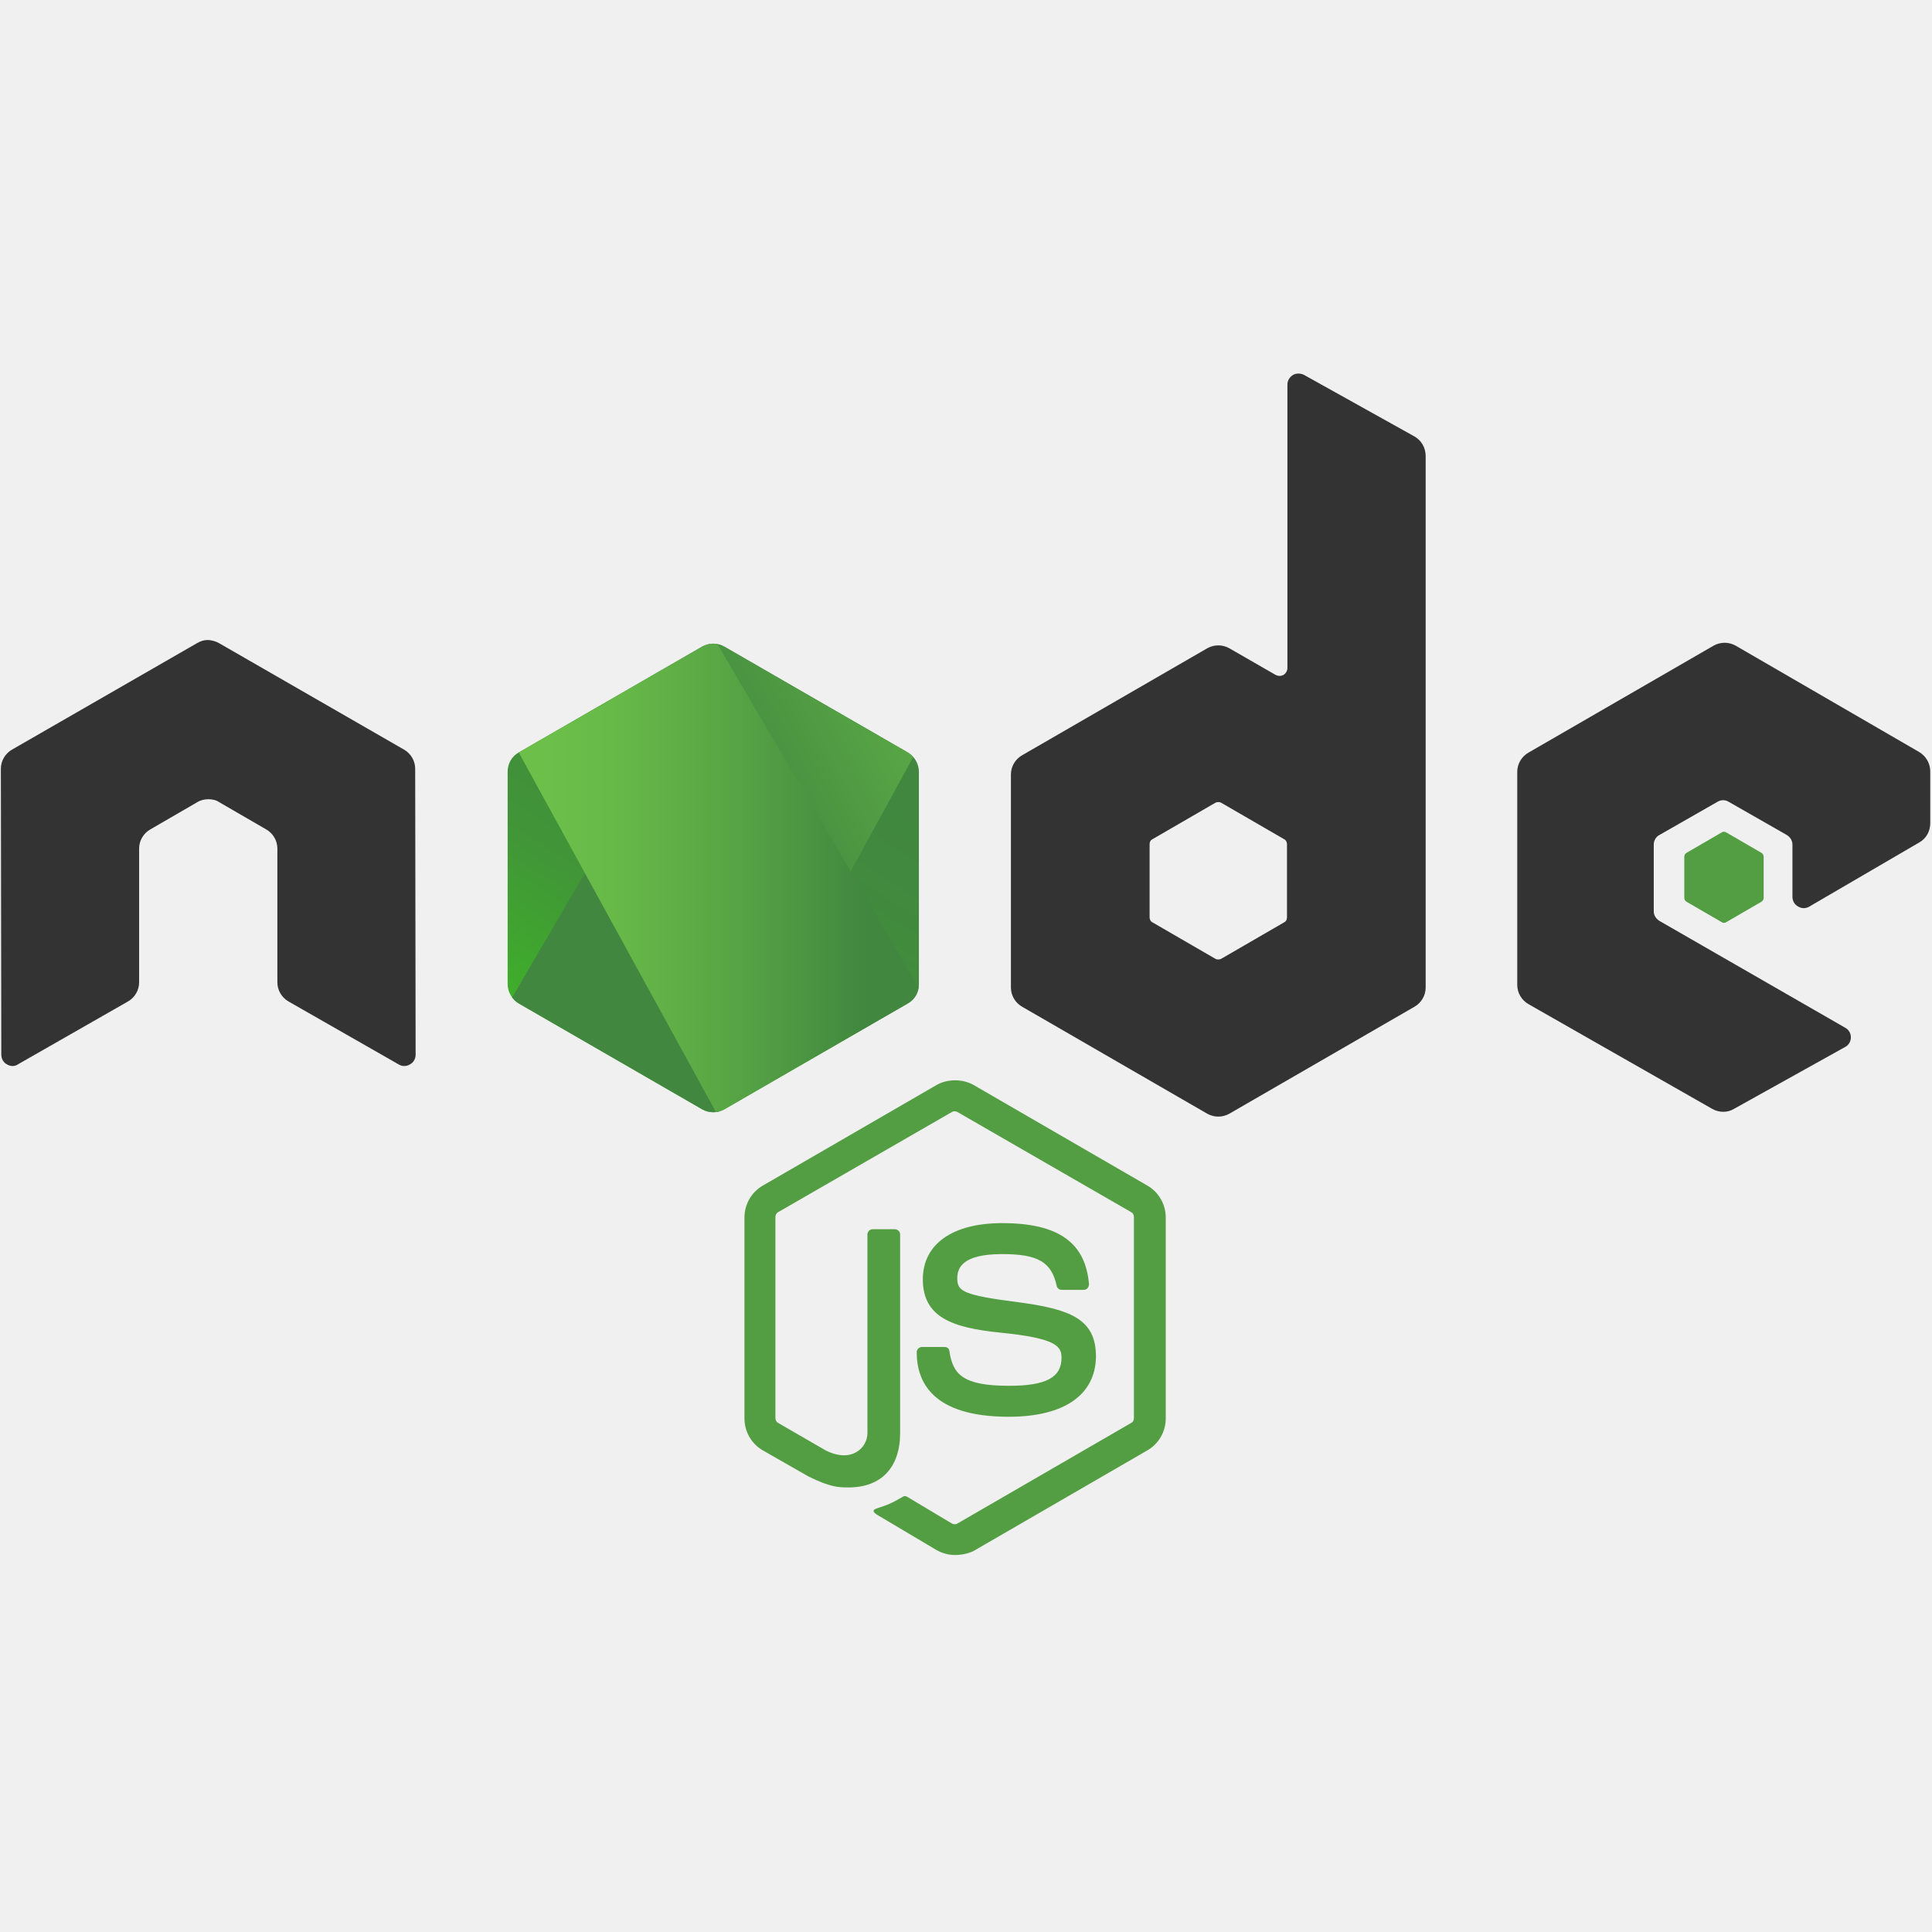
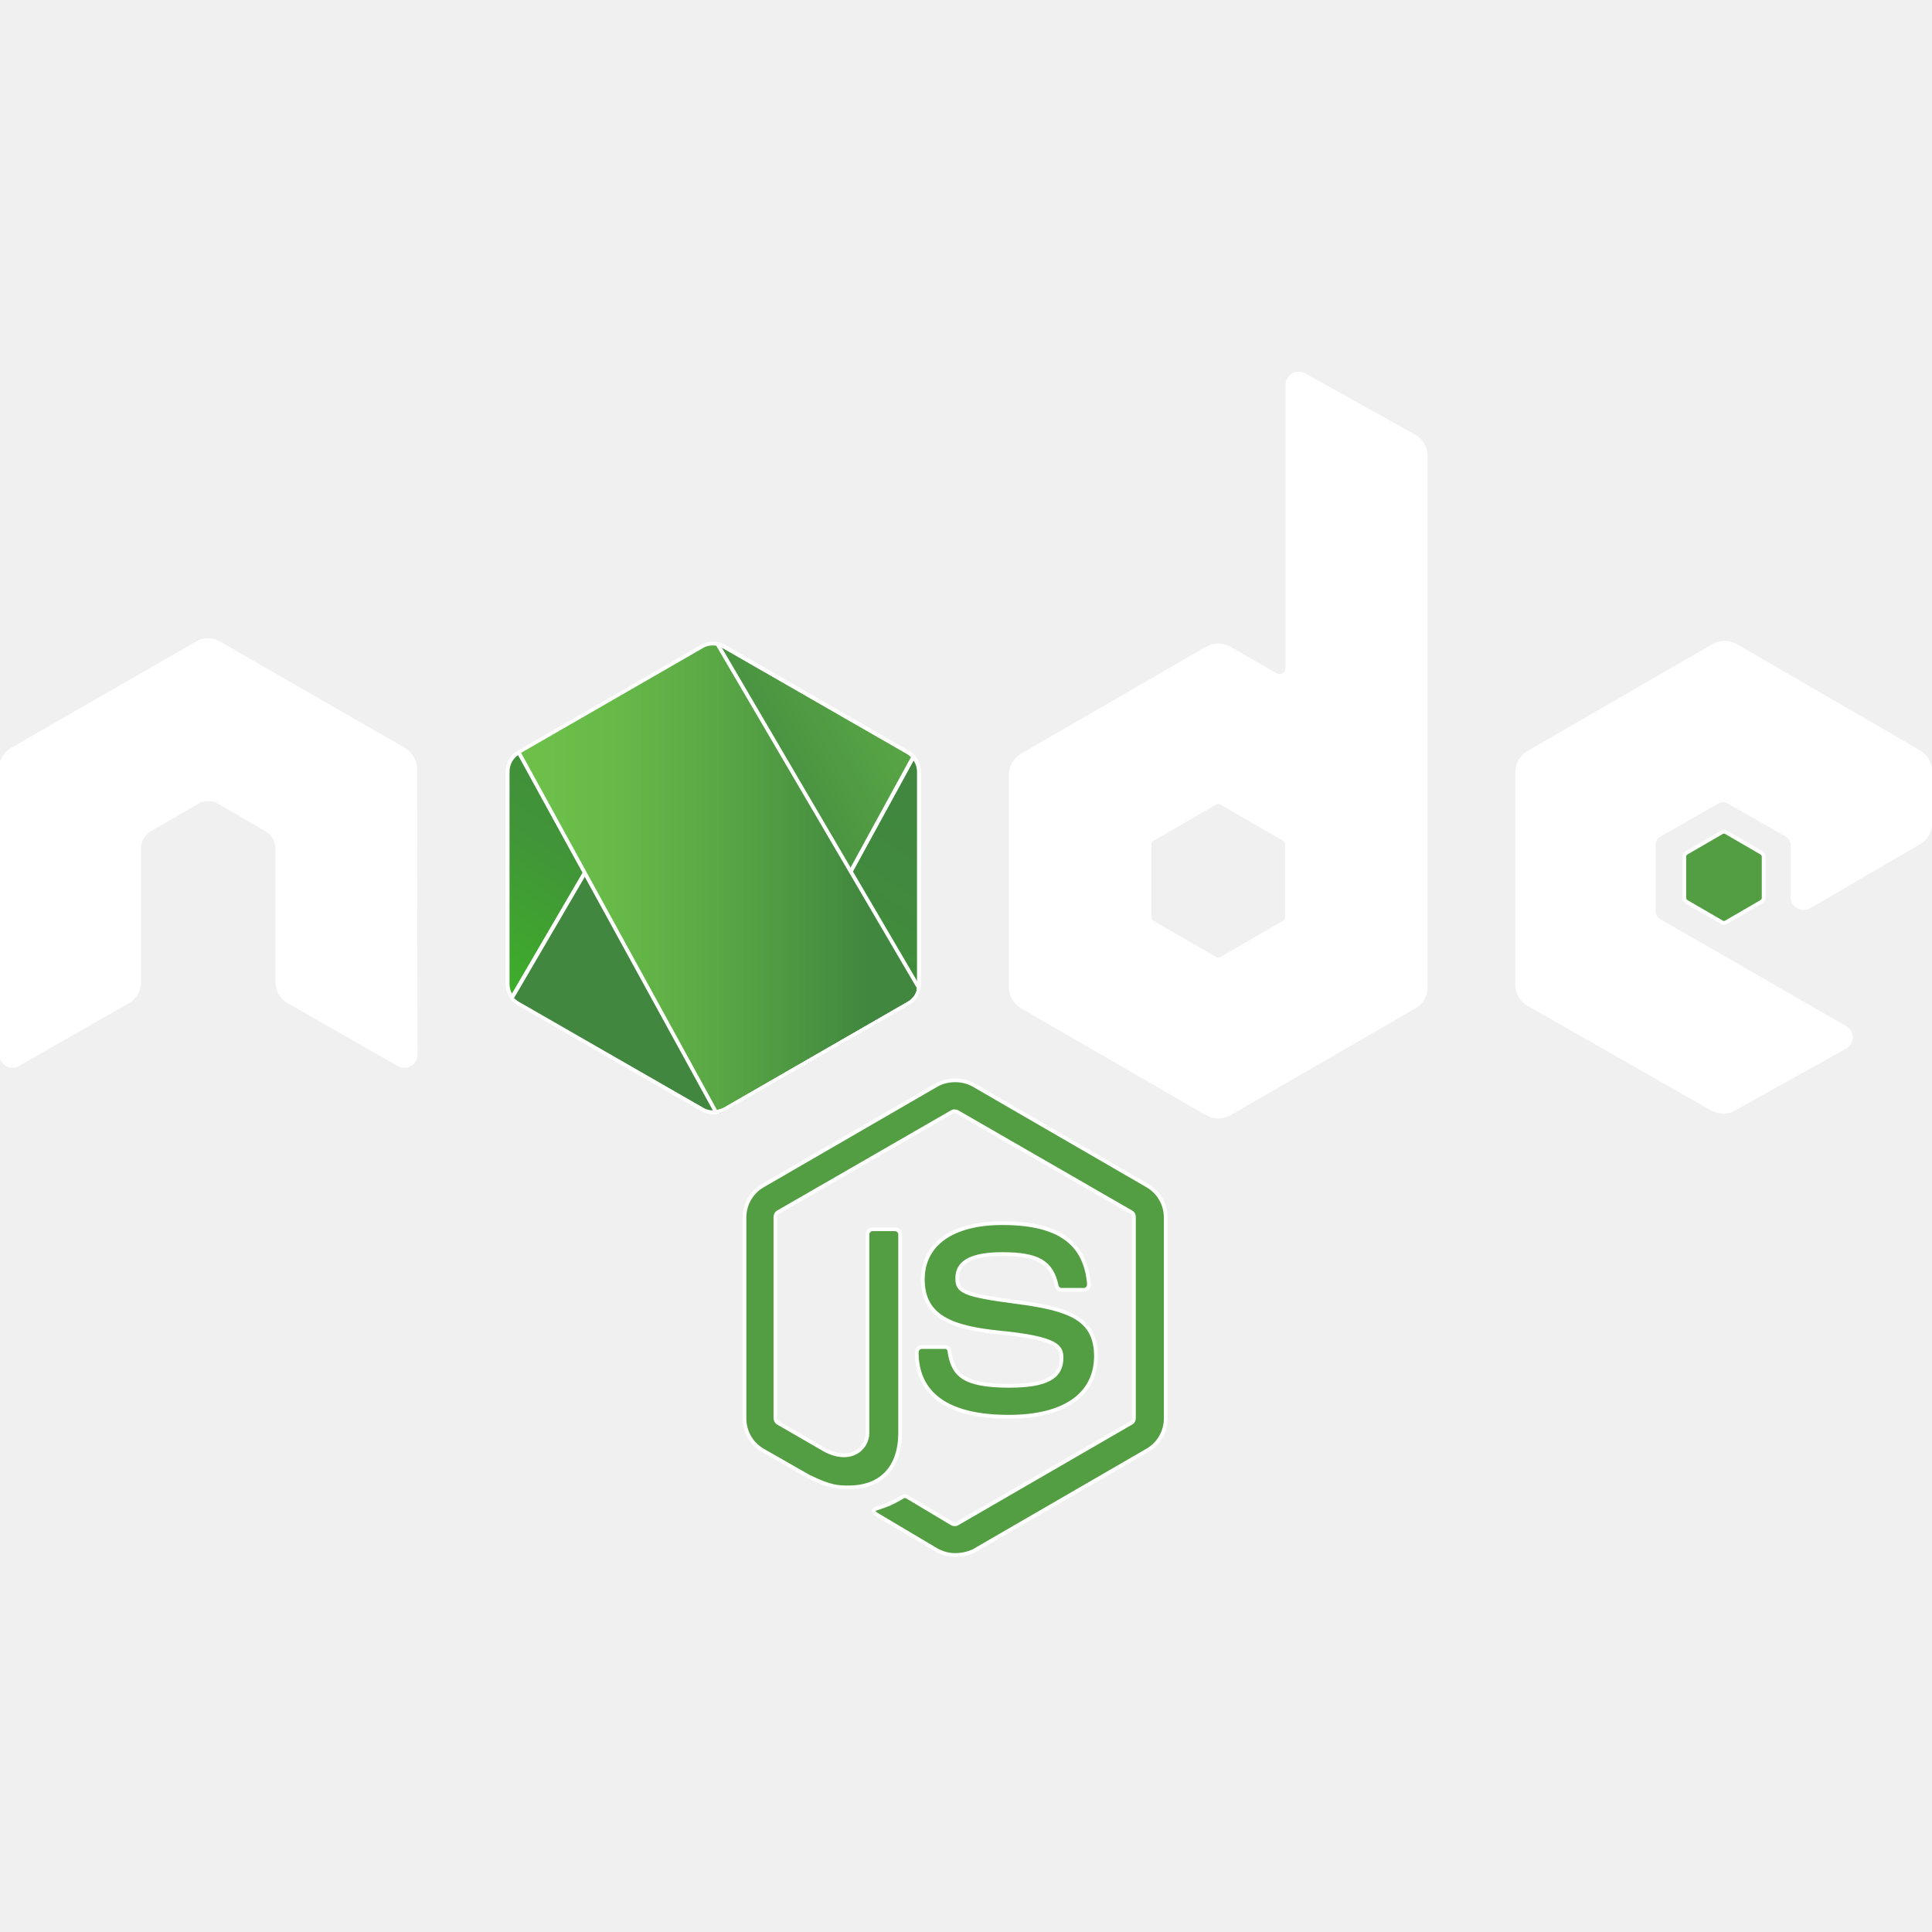
- <svg xmlns="http://www.w3.org/2000/svg" xmlns:xlink="http://www.w3.org/1999/xlink" width="800px" height="800px" viewBox="0 -99 512 512" version="1.1" preserveAspectRatio="xMidYMid">
-   <defs>
-     <linearGradient x1="68.188%" y1="17.487%" x2="27.823%" y2="89.755%" id="linearGradient-1">
-       <stop stop-color="#41873F" offset="0%">
- 
- </stop>
-       <stop stop-color="#418B3D" offset="32.88%">
- 
- </stop>
-       <stop stop-color="#419637" offset="63.52%">
- 
- </stop>
-       <stop stop-color="#3FA92D" offset="93.19%">
- 
- </stop>
-       <stop stop-color="#3FAE2A" offset="100%">
- 
- </stop>
-     </linearGradient>
-     <path id="path-2" d="M57.903,1.849 C56.054,0.809 53.858,0.809 52.009,1.849 L3.352,29.934 C1.502,30.974 0.462,32.939 0.462,35.019 L0.462,91.305 C0.462,93.385 1.618,95.35 3.352,96.39 L52.009,124.475 C53.858,125.515 56.054,125.515 57.903,124.475 L106.561,96.39 C108.41,95.35 109.45,93.385 109.45,91.305 L109.45,35.019 C109.45,32.939 108.294,30.974 106.561,29.934 L57.903,1.849 L57.903,1.849 Z">
- 
- </path>
-     <linearGradient x1="43.277%" y1="55.169%" x2="159.245%" y2="-18.306%" id="linearGradient-4">
-       <stop stop-color="#41873F" offset="13.76%">
- 
- </stop>
-       <stop stop-color="#54A044" offset="40.32%">
- 
- </stop>
-       <stop stop-color="#66B848" offset="71.36%">
- 
- </stop>
-       <stop stop-color="#6CC04A" offset="90.81%">
- 
- </stop>
-     </linearGradient>
-     <linearGradient x1="-4413.77%" y1="13.43%" x2="5327.93%" y2="13.43%" id="linearGradient-5">
-       <stop stop-color="#6CC04A" offset="9.192%">
- 
- </stop>
-       <stop stop-color="#66B848" offset="28.64%">
- 
- </stop>
-       <stop stop-color="#54A044" offset="59.68%">
- 
- </stop>
-       <stop stop-color="#41873F" offset="86.24%">
- 
- </stop>
-     </linearGradient>
-     <linearGradient x1="-4.389%" y1="49.997%" x2="101.499%" y2="49.997%" id="linearGradient-6">
-       <stop stop-color="#6CC04A" offset="9.192%">
- 
- </stop>
-       <stop stop-color="#66B848" offset="28.64%">
- 
- </stop>
-       <stop stop-color="#54A044" offset="59.68%">
- 
- </stop>
-       <stop stop-color="#41873F" offset="86.24%">
- 
- </stop>
-     </linearGradient>
-     <linearGradient x1="-9713.77%" y1="36.21%" x2="27.93%" y2="36.21%" id="linearGradient-7">
-       <stop stop-color="#6CC04A" offset="9.192%">
- 
- </stop>
-       <stop stop-color="#66B848" offset="28.64%">
- 
- </stop>
-       <stop stop-color="#54A044" offset="59.68%">
- 
- </stop>
-       <stop stop-color="#41873F" offset="86.24%">
- 
- </stop>
-     </linearGradient>
-     <linearGradient x1="-103.861%" y1="50.275%" x2="100.797%" y2="50.275%" id="linearGradient-8">
-       <stop stop-color="#6CC04A" offset="9.192%">
- 
- </stop>
-       <stop stop-color="#66B848" offset="28.64%">
- 
- </stop>
-       <stop stop-color="#54A044" offset="59.68%">
- 
- </stop>
-       <stop stop-color="#41873F" offset="86.24%">
- 
- </stop>
-     </linearGradient>
-     <linearGradient x1="130.613%" y1="-211.069%" x2="4.393%" y2="201.605%" id="linearGradient-9">
-       <stop stop-color="#41873F" offset="0%">
- 
- </stop>
-       <stop stop-color="#418B3D" offset="32.88%">
- 
- </stop>
-       <stop stop-color="#419637" offset="63.52%">
- 
- </stop>
-       <stop stop-color="#3FA92D" offset="93.19%">
- 
- </stop>
-       <stop stop-color="#3FAE2A" offset="100%">
- 
- </stop>
-     </linearGradient>
-   </defs>
-   <g fill="none">
-     <path d="M253.111,313.094 C251.377,313.094 249.759,312.632 248.256,311.823 L232.885,302.693 C230.573,301.421 231.729,300.959 232.423,300.728 C235.543,299.688 236.121,299.456 239.357,297.607 C239.704,297.376 240.166,297.492 240.513,297.723 L252.302,304.773 C252.764,305.004 253.342,305.004 253.688,304.773 L299.803,278.075 C300.265,277.844 300.497,277.381 300.497,276.804 L300.497,223.523 C300.497,222.945 300.265,222.483 299.803,222.252 L253.688,195.67 C253.226,195.438 252.648,195.438 252.302,195.67 L206.187,222.252 C205.725,222.483 205.493,223.061 205.493,223.523 L205.493,276.804 C205.493,277.266 205.725,277.844 206.187,278.075 L218.785,285.356 C225.604,288.823 229.88,284.778 229.88,280.733 L229.88,228.146 C229.88,227.453 230.458,226.759 231.267,226.759 L237.161,226.759 C237.855,226.759 238.548,227.337 238.548,228.146 L238.548,280.733 C238.548,289.864 233.578,295.18 224.91,295.18 C222.252,295.18 220.172,295.18 214.277,292.291 L202.142,285.356 C199.137,283.623 197.288,280.386 197.288,276.919 L197.288,223.639 C197.288,220.172 199.137,216.935 202.142,215.202 L248.256,188.504 C251.146,186.886 255.075,186.886 257.965,188.504 L304.079,215.202 C307.084,216.935 308.934,220.172 308.934,223.639 L308.934,276.919 C308.934,280.386 307.084,283.623 304.079,285.356 L257.965,312.054 C256.462,312.748 254.729,313.094 253.111,313.094 Z M267.326,276.457 C247.101,276.457 242.94,267.211 242.94,259.352 C242.94,258.658 243.518,257.965 244.327,257.965 L250.337,257.965 C251.03,257.965 251.608,258.427 251.608,259.121 C252.533,265.246 255.191,268.251 267.442,268.251 C277.15,268.251 281.311,266.055 281.311,260.854 C281.311,257.849 280.155,255.653 265.015,254.151 C252.417,252.879 244.558,250.106 244.558,240.051 C244.558,230.689 252.417,225.141 265.593,225.141 C280.386,225.141 287.668,230.227 288.592,241.322 C288.592,241.669 288.477,242.015 288.246,242.362 C288.014,242.593 287.668,242.824 287.321,242.824 L281.311,242.824 C280.733,242.824 280.155,242.362 280.04,241.784 C278.653,235.428 275.07,233.347 265.593,233.347 C254.96,233.347 253.688,237.046 253.688,239.819 C253.688,243.171 255.191,244.211 269.522,246.06 C283.738,247.91 290.442,250.568 290.442,260.507 C290.326,270.678 282.005,276.457 267.326,276.457 Z" fill="#539E43">
- 
- </path>
-     <path d="M110.028,104.712 C110.028,102.631 108.872,100.666 107.023,99.626 L58.019,71.426 C57.21,70.963 56.285,70.732 55.361,70.617 L54.898,70.617 C53.974,70.617 53.049,70.963 52.24,71.426 L3.236,99.626 C1.387,100.666 0.231,102.631 0.231,104.712 L0.347,180.529 C0.347,181.569 0.925,182.609 1.849,183.072 C2.774,183.65 3.93,183.65 4.739,183.072 L33.864,166.429 C35.713,165.389 36.869,163.424 36.869,161.344 L36.869,125.862 C36.869,123.781 38.024,121.817 39.874,120.777 L52.24,113.611 C53.165,113.033 54.205,112.802 55.245,112.802 C56.285,112.802 57.326,113.033 58.135,113.611 L70.501,120.777 C72.35,121.817 73.506,123.781 73.506,125.862 L73.506,161.344 C73.506,163.424 74.662,165.389 76.511,166.429 L105.636,183.072 C106.561,183.65 107.716,183.65 108.641,183.072 C109.566,182.609 110.144,181.569 110.144,180.529 L110.028,104.712 L110.028,104.712 Z" fill="#333333">
- 
- </path>
-     <path d="M345.571,0.347 C344.647,-0.116 343.491,-0.116 342.682,0.347 C341.757,0.925 341.179,1.849 341.179,2.889 L341.179,78.014 C341.179,78.707 340.833,79.4 340.139,79.863 C339.446,80.209 338.752,80.209 338.059,79.863 L325.808,72.813 C323.958,71.772 321.763,71.772 319.913,72.813 L270.909,101.129 C269.06,102.169 267.904,104.134 267.904,106.214 L267.904,162.73 C267.904,164.811 269.06,166.776 270.909,167.816 L319.913,196.132 C321.763,197.172 323.958,197.172 325.808,196.132 L374.812,167.816 C376.661,166.776 377.817,164.811 377.817,162.73 L377.817,21.844 C377.817,19.648 376.661,17.683 374.812,16.643 L345.571,0.347 L345.571,0.347 Z M341.064,144.123 C341.064,144.701 340.833,145.163 340.37,145.394 L323.612,155.102 C323.149,155.334 322.572,155.334 322.109,155.102 L305.351,145.394 C304.888,145.163 304.657,144.585 304.657,144.123 L304.657,124.706 C304.657,124.128 304.888,123.666 305.351,123.435 L322.109,113.726 C322.572,113.495 323.149,113.495 323.612,113.726 L340.37,123.435 C340.833,123.666 341.064,124.244 341.064,124.706 L341.064,144.123 L341.064,144.123 Z" fill="#333333">
- 
- </path>
-     <g transform="translate(401.0474, 70.50113)">
-       <path d="M107.601,53.743 C109.45,52.702 110.49,50.738 110.49,48.657 L110.49,34.904 C110.49,32.823 109.335,30.859 107.601,29.819 L58.944,1.618 C57.094,0.578 54.898,0.578 53.049,1.618 L4.045,29.934 C2.196,30.974 1.04,32.939 1.04,35.019 L1.04,91.536 C1.04,93.616 2.196,95.581 4.045,96.621 L52.702,124.359 C54.552,125.4 56.748,125.4 58.481,124.359 L87.953,107.948 C88.878,107.485 89.456,106.445 89.456,105.405 C89.456,104.365 88.878,103.325 87.953,102.862 L38.718,74.546 C37.793,73.968 37.215,73.044 37.215,72.004 L37.215,54.321 C37.215,53.28 37.793,52.24 38.718,51.778 L54.089,42.994 C55.014,42.416 56.17,42.416 57.094,42.994 L72.466,51.778 C73.391,52.356 73.968,53.28 73.968,54.321 L73.968,68.19 C73.968,69.23 74.546,70.27 75.471,70.732 C76.395,71.31 77.551,71.31 78.476,70.732 L107.601,53.743 L107.601,53.743 Z" fill="#333333">
- 
- </path>
-       <path d="M55.245,51.084 C55.592,50.853 56.054,50.853 56.401,51.084 L65.763,56.516 C66.109,56.748 66.34,57.094 66.34,57.557 L66.34,68.421 C66.34,68.883 66.109,69.23 65.763,69.461 L56.401,74.893 C56.054,75.124 55.592,75.124 55.245,74.893 L45.884,69.461 C45.537,69.23 45.306,68.883 45.306,68.421 L45.306,57.557 C45.306,57.094 45.537,56.748 45.884,56.516 L55.245,51.084 L55.245,51.084 Z" fill="#539E43">
- 
- </path>
-     </g>
-     <g transform="translate(134.0677, 70.50113)">
-       <mask id="mask-3" fill="white">
-         <use xlink:href="#path-2">
- 
- </use>
-       </mask>
-       <use fill="url(#linearGradient-1)" xlink:href="#path-2">
- 
- </use>
-       <g mask="url(#mask-3)">
-         <path d="M51.893,1.849 L3.121,29.934 C1.271,30.974 0,32.939 0,35.019 L0,91.305 C0,92.692 0.578,93.963 1.502,95.003 L56.285,1.156 C54.898,0.925 53.28,1.04 51.893,1.849 L51.893,1.849 Z">
- 
- </path>
-         <path d="M56.632,125.053 C57.094,124.937 57.557,124.706 58.019,124.475 L106.792,96.39 C108.641,95.35 109.797,93.385 109.797,91.305 L109.797,35.019 C109.797,33.517 109.103,32.014 108.063,30.974 L56.632,125.053 L56.632,125.053 Z">
- 
- </path>
-         <path d="M106.676,29.934 L57.788,1.849 C57.326,1.618 56.748,1.387 56.285,1.271 L1.502,95.119 C1.965,95.697 2.543,96.159 3.121,96.506 L52.009,124.591 C53.396,125.4 55.014,125.631 56.516,125.168 L107.948,31.09 C107.601,30.628 107.139,30.281 106.676,29.934 L106.676,29.934 Z" fill="url(#linearGradient-4)">
- 
- </path>
+ <svg xmlns="http://www.w3.org/2000/svg" xmlns:xlink="http://www.w3.org/1999/xlink" width="800px" height="800px" viewBox="0 -99 512 512" version="1.1" preserveAspectRatio="xMidYMid" fill="#ffffff" stroke="#ffffff">
+   <g id="SVGRepo_bgCarrier" stroke-width="0" />
+   <g id="SVGRepo_tracerCarrier" stroke-linecap="round" stroke-linejoin="round" />
+   <g id="SVGRepo_iconCarrier">
+     <defs>
+       <linearGradient x1="68.188%" y1="17.487%" x2="27.823%" y2="89.755%" id="linearGradient-1">
+         <stop stop-color="#41873F" offset="0%"> </stop>
+         <stop stop-color="#418B3D" offset="32.88%"> </stop>
+         <stop stop-color="#419637" offset="63.52%"> </stop>
+         <stop stop-color="#3FA92D" offset="93.19%"> </stop>
+         <stop stop-color="#3FAE2A" offset="100%"> </stop>
+       </linearGradient>
+       <path id="path-2" d="M57.903,1.849 C56.054,0.809 53.858,0.809 52.009,1.849 L3.352,29.934 C1.502,30.974 0.462,32.939 0.462,35.019 L0.462,91.305 C0.462,93.385 1.618,95.35 3.352,96.39 L52.009,124.475 C53.858,125.515 56.054,125.515 57.903,124.475 L106.561,96.39 C108.41,95.35 109.45,93.385 109.45,91.305 L109.45,35.019 C109.45,32.939 108.294,30.974 106.561,29.934 L57.903,1.849 L57.903,1.849 Z"> </path>
+       <linearGradient x1="43.277%" y1="55.169%" x2="159.245%" y2="-18.306%" id="linearGradient-4">
+         <stop stop-color="#41873F" offset="13.76%"> </stop>
+         <stop stop-color="#54A044" offset="40.32%"> </stop>
+         <stop stop-color="#66B848" offset="71.36%"> </stop>
+         <stop stop-color="#6CC04A" offset="90.81%"> </stop>
+       </linearGradient>
+       <linearGradient x1="-4413.77%" y1="13.43%" x2="5327.93%" y2="13.43%" id="linearGradient-5">
+         <stop stop-color="#6CC04A" offset="9.192%"> </stop>
+         <stop stop-color="#66B848" offset="28.64%"> </stop>
+         <stop stop-color="#54A044" offset="59.68%"> </stop>
+         <stop stop-color="#41873F" offset="86.24%"> </stop>
+       </linearGradient>
+       <linearGradient x1="-4.389%" y1="49.997%" x2="101.499%" y2="49.997%" id="linearGradient-6">
+         <stop stop-color="#6CC04A" offset="9.192%"> </stop>
+         <stop stop-color="#66B848" offset="28.64%"> </stop>
+         <stop stop-color="#54A044" offset="59.68%"> </stop>
+         <stop stop-color="#41873F" offset="86.24%"> </stop>
+       </linearGradient>
+       <linearGradient x1="-9713.77%" y1="36.21%" x2="27.93%" y2="36.21%" id="linearGradient-7">
+         <stop stop-color="#6CC04A" offset="9.192%"> </stop>
+         <stop stop-color="#66B848" offset="28.64%"> </stop>
+         <stop stop-color="#54A044" offset="59.68%"> </stop>
+         <stop stop-color="#41873F" offset="86.24%"> </stop>
+       </linearGradient>
+       <linearGradient x1="-103.861%" y1="50.275%" x2="100.797%" y2="50.275%" id="linearGradient-8">
+         <stop stop-color="#6CC04A" offset="9.192%"> </stop>
+         <stop stop-color="#66B848" offset="28.64%"> </stop>
+         <stop stop-color="#54A044" offset="59.68%"> </stop>
+         <stop stop-color="#41873F" offset="86.24%"> </stop>
+       </linearGradient>
+       <linearGradient x1="130.613%" y1="-211.069%" x2="4.393%" y2="201.605%" id="linearGradient-9">
+         <stop stop-color="#41873F" offset="0%"> </stop>
+         <stop stop-color="#418B3D" offset="32.88%"> </stop>
+         <stop stop-color="#419637" offset="63.52%"> </stop>
+         <stop stop-color="#3FA92D" offset="93.19%"> </stop>
+         <stop stop-color="#3FAE2A" offset="100%"> </stop>
+       </linearGradient>
+     </defs>
+     <g fill="none">
+       <path d="M253.111,313.094 C251.377,313.094 249.759,312.632 248.256,311.823 L232.885,302.693 C230.573,301.421 231.729,300.959 232.423,300.728 C235.543,299.688 236.121,299.456 239.357,297.607 C239.704,297.376 240.166,297.492 240.513,297.723 L252.302,304.773 C252.764,305.004 253.342,305.004 253.688,304.773 L299.803,278.075 C300.265,277.844 300.497,277.381 300.497,276.804 L300.497,223.523 C300.497,222.945 300.265,222.483 299.803,222.252 L253.688,195.67 C253.226,195.438 252.648,195.438 252.302,195.67 L206.187,222.252 C205.725,222.483 205.493,223.061 205.493,223.523 L205.493,276.804 C205.493,277.266 205.725,277.844 206.187,278.075 L218.785,285.356 C225.604,288.823 229.88,284.778 229.88,280.733 L229.88,228.146 C229.88,227.453 230.458,226.759 231.267,226.759 L237.161,226.759 C237.855,226.759 238.548,227.337 238.548,228.146 L238.548,280.733 C238.548,289.864 233.578,295.18 224.91,295.18 C222.252,295.18 220.172,295.18 214.277,292.291 L202.142,285.356 C199.137,283.623 197.288,280.386 197.288,276.919 L197.288,223.639 C197.288,220.172 199.137,216.935 202.142,215.202 L248.256,188.504 C251.146,186.886 255.075,186.886 257.965,188.504 L304.079,215.202 C307.084,216.935 308.934,220.172 308.934,223.639 L308.934,276.919 C308.934,280.386 307.084,283.623 304.079,285.356 L257.965,312.054 C256.462,312.748 254.729,313.094 253.111,313.094 Z M267.326,276.457 C247.101,276.457 242.94,267.211 242.94,259.352 C242.94,258.658 243.518,257.965 244.327,257.965 L250.337,257.965 C251.03,257.965 251.608,258.427 251.608,259.121 C252.533,265.246 255.191,268.251 267.442,268.251 C277.15,268.251 281.311,266.055 281.311,260.854 C281.311,257.849 280.155,255.653 265.015,254.151 C252.417,252.879 244.558,250.106 244.558,240.051 C244.558,230.689 252.417,225.141 265.593,225.141 C280.386,225.141 287.668,230.227 288.592,241.322 C288.592,241.669 288.477,242.015 288.246,242.362 C288.014,242.593 287.668,242.824 287.321,242.824 L281.311,242.824 C280.733,242.824 280.155,242.362 280.04,241.784 C278.653,235.428 275.07,233.347 265.593,233.347 C254.96,233.347 253.688,237.046 253.688,239.819 C253.688,243.171 255.191,244.211 269.522,246.06 C283.738,247.91 290.442,250.568 290.442,260.507 C290.326,270.678 282.005,276.457 267.326,276.457 Z" fill="#539E43"> </path>
+       <path d="M110.028,104.712 C110.028,102.631 108.872,100.666 107.023,99.626 L58.019,71.426 C57.21,70.963 56.285,70.732 55.361,70.617 L54.898,70.617 C53.974,70.617 53.049,70.963 52.24,71.426 L3.236,99.626 C1.387,100.666 0.231,102.631 0.231,104.712 L0.347,180.529 C0.347,181.569 0.925,182.609 1.849,183.072 C2.774,183.65 3.93,183.65 4.739,183.072 L33.864,166.429 C35.713,165.389 36.869,163.424 36.869,161.344 L36.869,125.862 C36.869,123.781 38.024,121.817 39.874,120.777 L52.24,113.611 C53.165,113.033 54.205,112.802 55.245,112.802 C56.285,112.802 57.326,113.033 58.135,113.611 L70.501,120.777 C72.35,121.817 73.506,123.781 73.506,125.862 L73.506,161.344 C73.506,163.424 74.662,165.389 76.511,166.429 L105.636,183.072 C106.561,183.65 107.716,183.65 108.641,183.072 C109.566,182.609 110.144,181.569 110.144,180.529 L110.028,104.712 L110.028,104.712 Z" fill="#ffffff"> </path>
+       <path d="M345.571,0.347 C344.647,-0.116 343.491,-0.116 342.682,0.347 C341.757,0.925 341.179,1.849 341.179,2.889 L341.179,78.014 C341.179,78.707 340.833,79.4 340.139,79.863 C339.446,80.209 338.752,80.209 338.059,79.863 L325.808,72.813 C323.958,71.772 321.763,71.772 319.913,72.813 L270.909,101.129 C269.06,102.169 267.904,104.134 267.904,106.214 L267.904,162.73 C267.904,164.811 269.06,166.776 270.909,167.816 L319.913,196.132 C321.763,197.172 323.958,197.172 325.808,196.132 L374.812,167.816 C376.661,166.776 377.817,164.811 377.817,162.73 L377.817,21.844 C377.817,19.648 376.661,17.683 374.812,16.643 L345.571,0.347 L345.571,0.347 Z M341.064,144.123 C341.064,144.701 340.833,145.163 340.37,145.394 L323.612,155.102 C323.149,155.334 322.572,155.334 322.109,155.102 L305.351,145.394 C304.888,145.163 304.657,144.585 304.657,144.123 L304.657,124.706 C304.657,124.128 304.888,123.666 305.351,123.435 L322.109,113.726 C322.572,113.495 323.149,113.495 323.612,113.726 L340.37,123.435 C340.833,123.666 341.064,124.244 341.064,124.706 L341.064,144.123 L341.064,144.123 Z" fill="#ffffff"> </path>
+       <g transform="translate(401.0474, 70.50113)">
+         <path d="M107.601,53.743 C109.45,52.702 110.49,50.738 110.49,48.657 L110.49,34.904 C110.49,32.823 109.335,30.859 107.601,29.819 L58.944,1.618 C57.094,0.578 54.898,0.578 53.049,1.618 L4.045,29.934 C2.196,30.974 1.04,32.939 1.04,35.019 L1.04,91.536 C1.04,93.616 2.196,95.581 4.045,96.621 L52.702,124.359 C54.552,125.4 56.748,125.4 58.481,124.359 L87.953,107.948 C88.878,107.485 89.456,106.445 89.456,105.405 C89.456,104.365 88.878,103.325 87.953,102.862 L38.718,74.546 C37.793,73.968 37.215,73.044 37.215,72.004 L37.215,54.321 C37.215,53.28 37.793,52.24 38.718,51.778 L54.089,42.994 C55.014,42.416 56.17,42.416 57.094,42.994 L72.466,51.778 C73.391,52.356 73.968,53.28 73.968,54.321 L73.968,68.19 C73.968,69.23 74.546,70.27 75.471,70.732 C76.395,71.31 77.551,71.31 78.476,70.732 L107.601,53.743 L107.601,53.743 Z" fill="#ffffff"> </path>
+         <path d="M55.245,51.084 C55.592,50.853 56.054,50.853 56.401,51.084 L65.763,56.516 C66.109,56.748 66.34,57.094 66.34,57.557 L66.34,68.421 C66.34,68.883 66.109,69.23 65.763,69.461 L56.401,74.893 C56.054,75.124 55.592,75.124 55.245,74.893 L45.884,69.461 C45.537,69.23 45.306,68.883 45.306,68.421 L45.306,57.557 C45.306,57.094 45.537,56.748 45.884,56.516 L55.245,51.084 L55.245,51.084 Z" fill="#539E43"> </path>
      </g>
-       <g mask="url(#mask-3)">
-         <g transform="translate(0, -9.24605)">
-           <path d="M109.797,100.551 L109.797,44.265 C109.797,42.185 108.526,40.22 106.676,39.18 L57.788,11.095 C57.21,10.749 56.632,10.517 55.939,10.402 L109.45,101.822 C109.681,101.475 109.797,101.013 109.797,100.551 L109.797,100.551 Z" fill="none">
- 
- </path>
-           <path d="M3.121,39.18 C1.271,40.22 0,42.185 0,44.265 L0,100.551 C0,102.631 1.387,104.596 3.121,105.636 L52.009,133.721 C53.165,134.414 54.436,134.646 55.823,134.414 L3.467,39.065 L3.121,39.18 L3.121,39.18 Z" fill="none">
- 
- </path>
-           <path fill="url(#linearGradient-5)" fill-rule="evenodd" d="M50.391,0.809 L49.698,1.156 L50.622,1.156 L50.391,0.809 Z">
- 
- </path>
-           <path d="M106.792,105.636 C108.179,104.827 109.219,103.44 109.681,101.938 L56.054,10.402 C54.667,10.171 53.165,10.286 51.893,11.095 L3.352,39.065 L55.707,134.53 C56.401,134.414 57.21,134.183 57.903,133.837 L106.792,105.636 L106.792,105.636 Z" fill="url(#linearGradient-6)" fill-rule="evenodd">
- 
- </path>
-           <path fill="url(#linearGradient-7)" fill-rule="evenodd" d="M111.299,104.712 L110.953,104.134 L110.953,104.943 L111.299,104.712 Z">
- 
- </path>
-           <path d="M106.792,105.636 L58.019,133.721 C57.326,134.068 56.632,134.299 55.823,134.414 L56.748,136.148 L110.837,104.827 L110.837,104.134 L109.45,101.822 C109.219,103.44 108.179,104.827 106.792,105.636 L106.792,105.636 Z" fill="url(#linearGradient-8)" fill-rule="evenodd">
- 
- </path>
-           <path d="M106.792,105.636 L58.019,133.721 C57.326,134.068 56.632,134.299 55.823,134.414 L56.748,136.148 L110.837,104.827 L110.837,104.134 L109.45,101.822 C109.219,103.44 108.179,104.827 106.792,105.636 L106.792,105.636 Z" fill="url(#linearGradient-9)" fill-rule="evenodd">
- 
- </path>
+       <g transform="translate(134.0677, 70.50113)">
+         <mask id="mask-3" fill="white">
+           <use xlink:href="#path-2"> </use>
+         </mask>
+         <use fill="url(#linearGradient-1)" xlink:href="#path-2"> </use>
+         <g mask="url(#mask-3)">
+           <path d="M51.893,1.849 L3.121,29.934 C1.271,30.974 0,32.939 0,35.019 L0,91.305 C0,92.692 0.578,93.963 1.502,95.003 L56.285,1.156 C54.898,0.925 53.28,1.04 51.893,1.849 L51.893,1.849 Z"> </path>
+           <path d="M56.632,125.053 C57.094,124.937 57.557,124.706 58.019,124.475 L106.792,96.39 C108.641,95.35 109.797,93.385 109.797,91.305 L109.797,35.019 C109.797,33.517 109.103,32.014 108.063,30.974 L56.632,125.053 L56.632,125.053 Z"> </path>
+           <path d="M106.676,29.934 L57.788,1.849 C57.326,1.618 56.748,1.387 56.285,1.271 L1.502,95.119 C1.965,95.697 2.543,96.159 3.121,96.506 L52.009,124.591 C53.396,125.4 55.014,125.631 56.516,125.168 L107.948,31.09 C107.601,30.628 107.139,30.281 106.676,29.934 L106.676,29.934 Z" fill="url(#linearGradient-4)"> </path>
+         </g>
+         <g mask="url(#mask-3)">
+           <g transform="translate(0, -9.24605)">
+             <path d="M109.797,100.551 L109.797,44.265 C109.797,42.185 108.526,40.22 106.676,39.18 L57.788,11.095 C57.21,10.749 56.632,10.517 55.939,10.402 L109.45,101.822 C109.681,101.475 109.797,101.013 109.797,100.551 L109.797,100.551 Z" fill="none"> </path>
+             <path d="M3.121,39.18 C1.271,40.22 0,42.185 0,44.265 L0,100.551 C0,102.631 1.387,104.596 3.121,105.636 L52.009,133.721 C53.165,134.414 54.436,134.646 55.823,134.414 L3.467,39.065 L3.121,39.18 L3.121,39.18 Z" fill="none"> </path>
+             <path fill="url(#linearGradient-5)" fill-rule="evenodd" d="M50.391,0.809 L49.698,1.156 L50.622,1.156 L50.391,0.809 Z"> </path>
+             <path d="M106.792,105.636 C108.179,104.827 109.219,103.44 109.681,101.938 L56.054,10.402 C54.667,10.171 53.165,10.286 51.893,11.095 L3.352,39.065 L55.707,134.53 C56.401,134.414 57.21,134.183 57.903,133.837 L106.792,105.636 L106.792,105.636 Z" fill="url(#linearGradient-6)" fill-rule="evenodd"> </path>
+             <path fill="url(#linearGradient-7)" fill-rule="evenodd" d="M111.299,104.712 L110.953,104.134 L110.953,104.943 L111.299,104.712 Z"> </path>
+             <path d="M106.792,105.636 L58.019,133.721 C57.326,134.068 56.632,134.299 55.823,134.414 L56.748,136.148 L110.837,104.827 L110.837,104.134 L109.45,101.822 C109.219,103.44 108.179,104.827 106.792,105.636 L106.792,105.636 Z" fill="url(#linearGradient-8)" fill-rule="evenodd"> </path>
+             <path d="M106.792,105.636 L58.019,133.721 C57.326,134.068 56.632,134.299 55.823,134.414 L56.748,136.148 L110.837,104.827 L110.837,104.134 L109.45,101.822 C109.219,103.44 108.179,104.827 106.792,105.636 L106.792,105.636 Z" fill="url(#linearGradient-9)" fill-rule="evenodd"> </path>
+           </g>
        </g>
      </g>
    </g>
  </g>
</svg>
